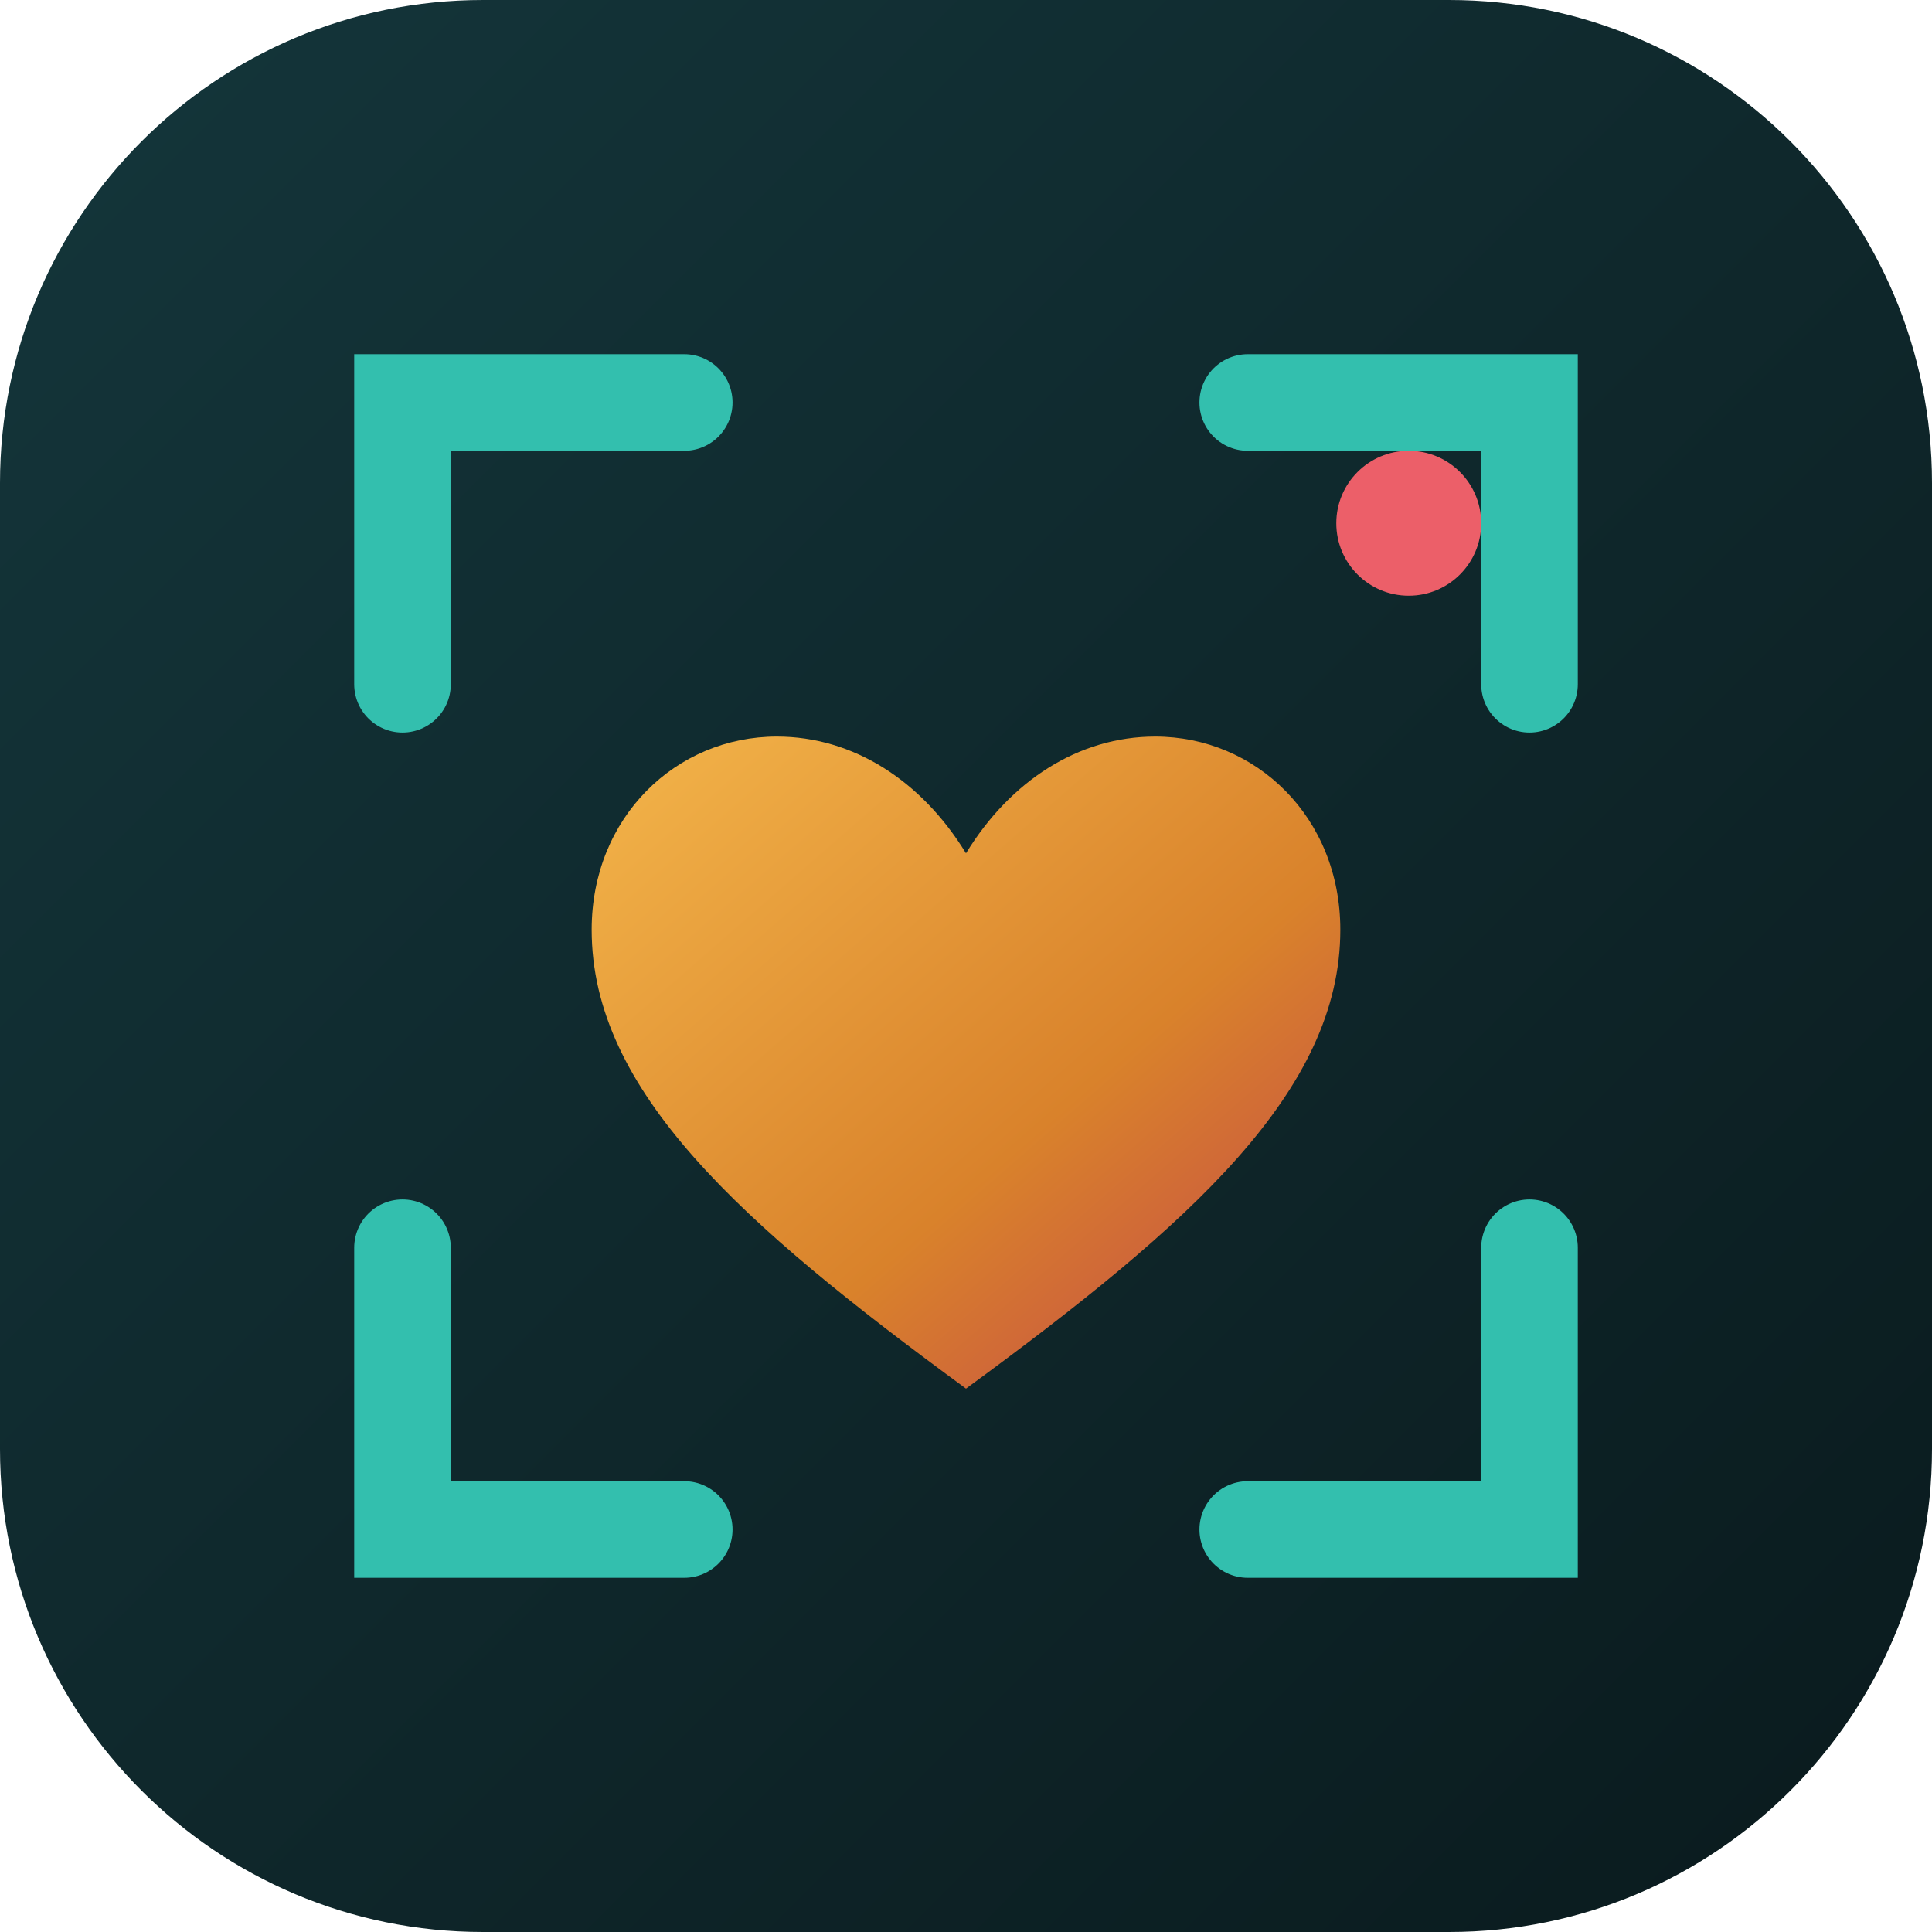
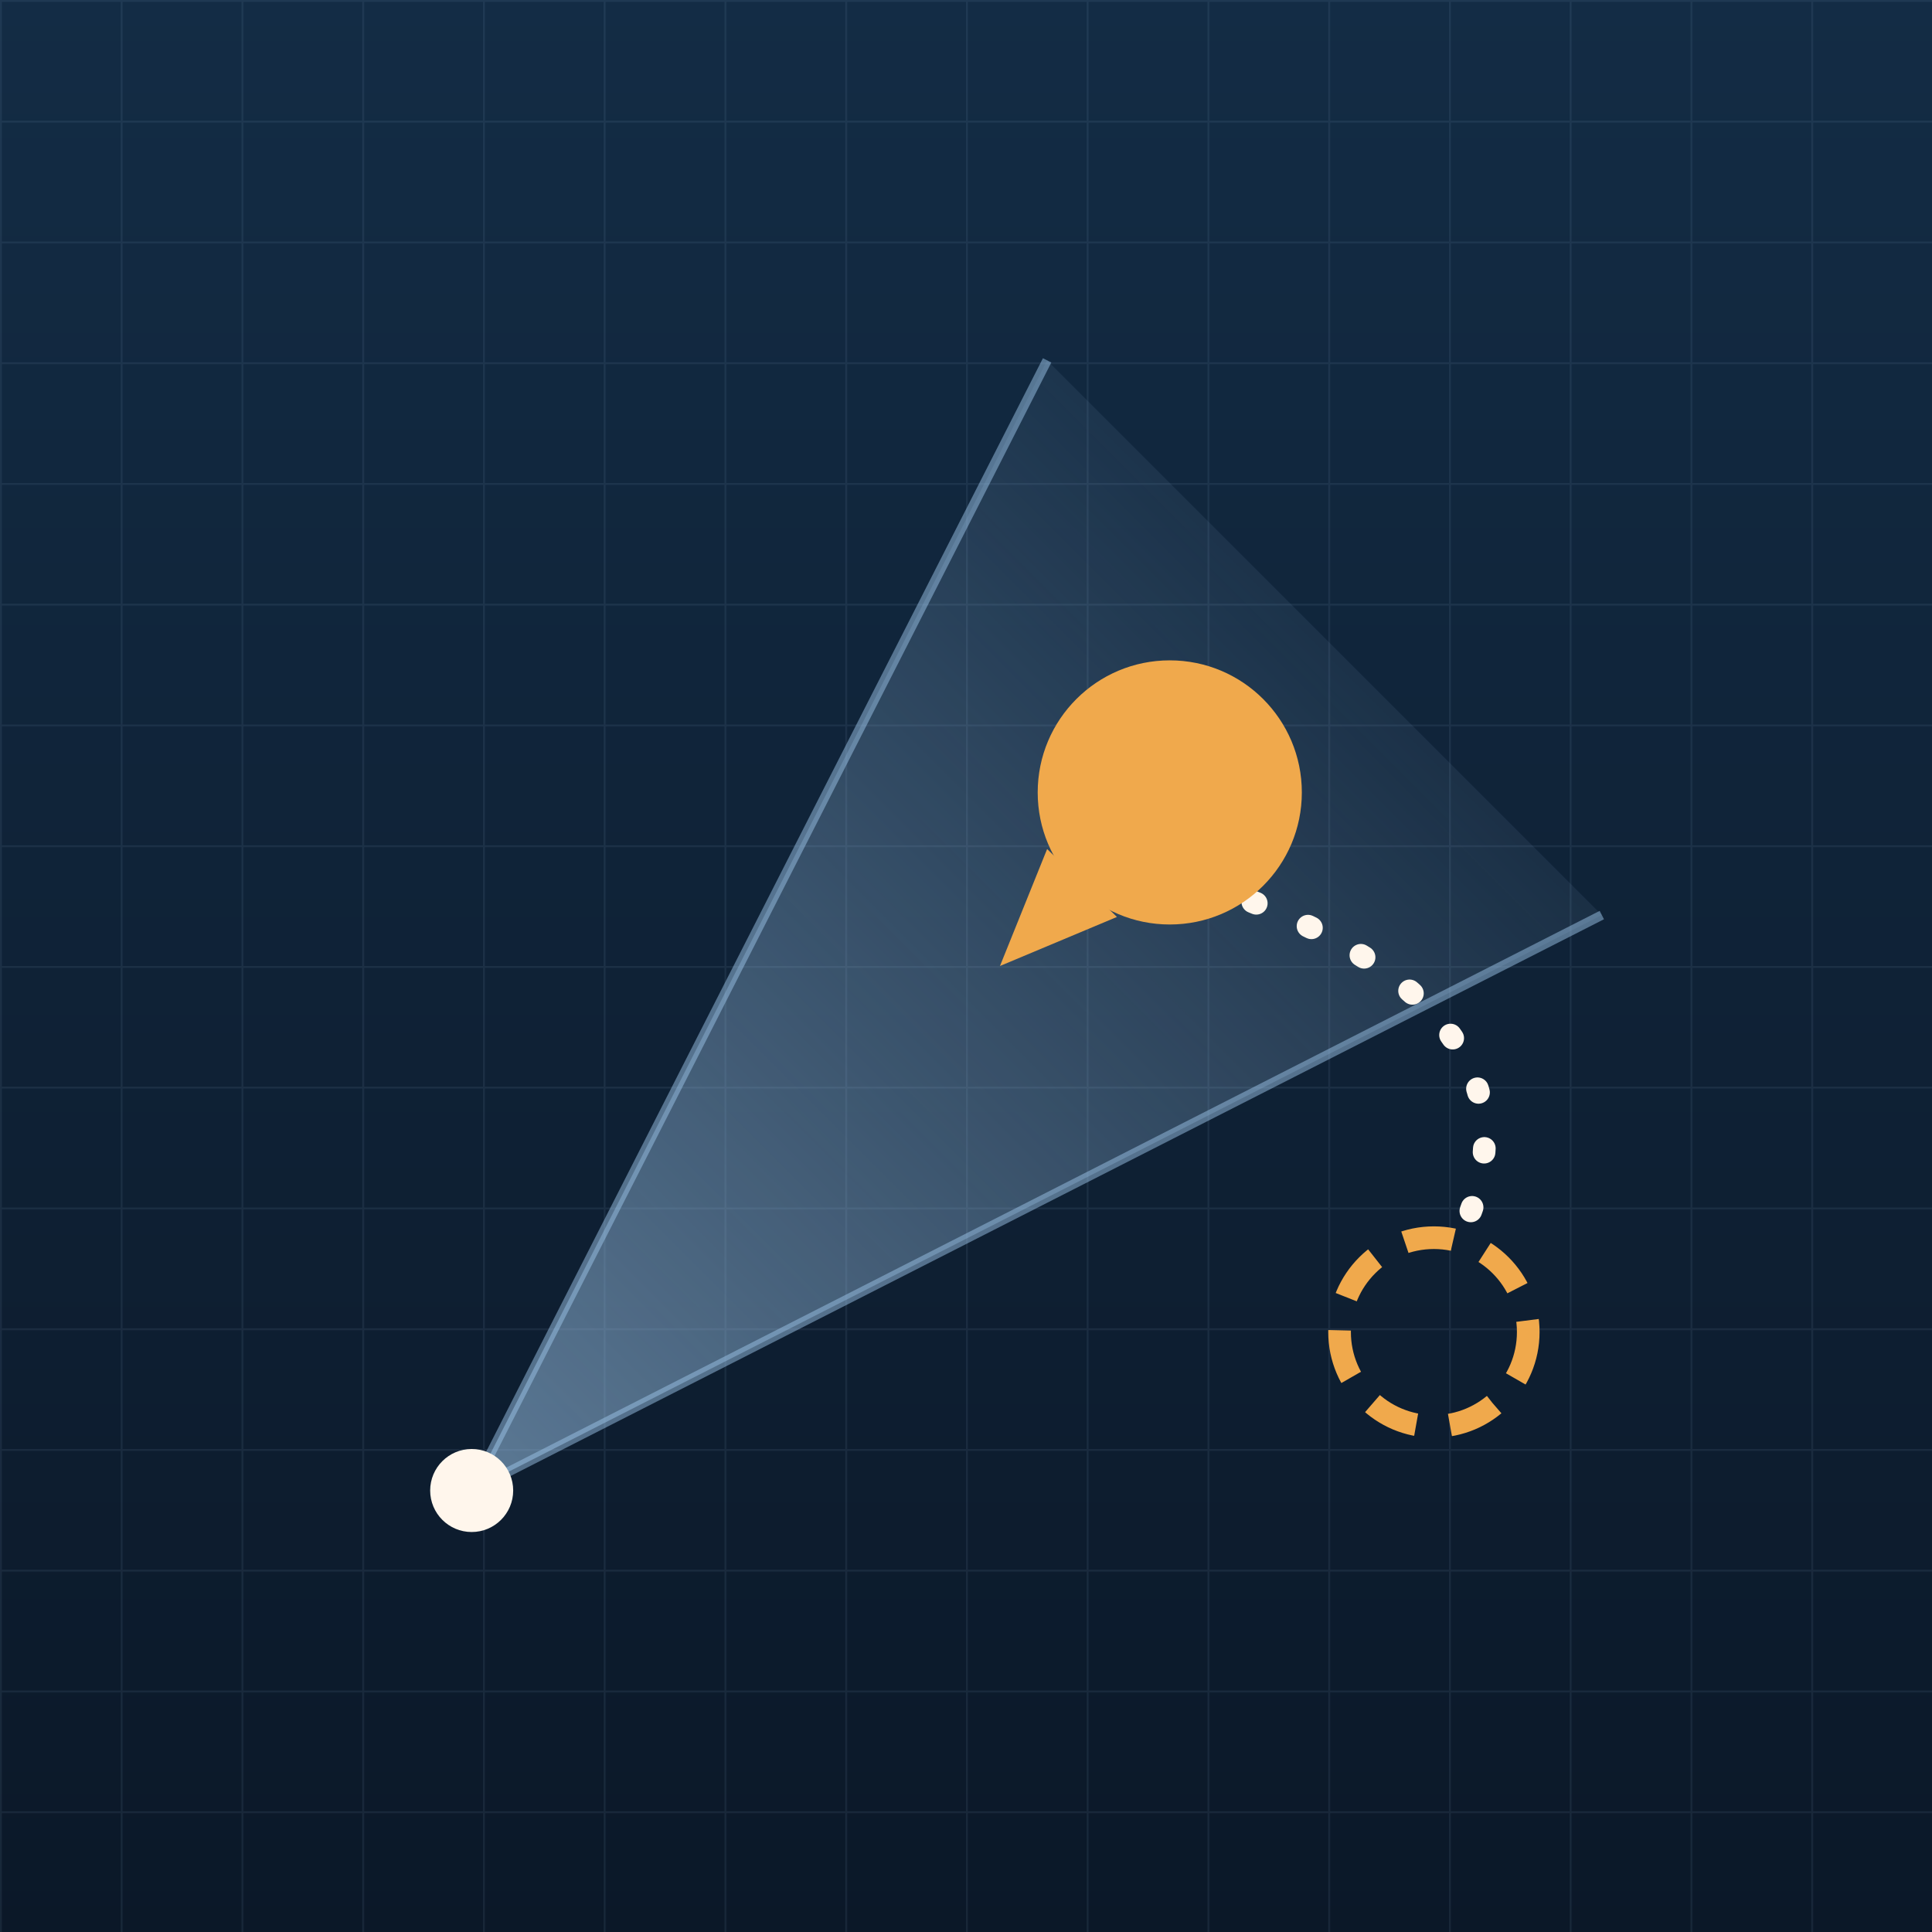
- <svg xmlns="http://www.w3.org/2000/svg" viewBox="0 0 48 48">
+ <svg xmlns="http://www.w3.org/2000/svg" viewBox="0 0 1024 1024" width="1024" height="1024">
  <defs>
-     <linearGradient id="lg" x1="0" y1="0" x2="1" y2="1">
-       <stop offset="0" stop-color="#14363b" />
-       <stop offset="1" stop-color="#0a1a1d" />
+     <linearGradient id="bgC" x1="0" y1="0" x2="0" y2="1">
+       <stop offset="0" stop-color="#132C45" />
+       <stop offset="1" stop-color="#0B1828" />
    </linearGradient>
-     <linearGradient id="lh" x1="0" y1="0" x2="1" y2="1">
-       <stop offset="0" stop-color="#f3b54a" />
-       <stop offset=".6" stop-color="#d9822b" />
-       <stop offset="1" stop-color="#c2414b" />
+     <linearGradient id="fov" gradientUnits="userSpaceOnUse" x1="250" y1="790" x2="702" y2="338">
+       <stop offset="0" stop-color="#9CC4E8" stop-opacity="0.55" />
+       <stop offset="1" stop-color="#9CC4E8" stop-opacity="0.08" />
    </linearGradient>
+     <pattern id="grid" width="64" height="64" patternUnits="userSpaceOnUse">
+       <path d="M64 0H0V64" fill="none" stroke="#9CC4E8" stroke-opacity="0.09" stroke-width="2" />
+     </pattern>
  </defs>
-   <rect width="48" height="48" rx="12" fill="url(#lg)" />
-   <g stroke="#33bfae" stroke-width="2.4" fill="none" stroke-linecap="round">
-     <path d="M10 17v-7h7M38 17v-7h-7M10 31v7h7M38 31v7h-7" />
-   </g>
-   <path d="M24 34.5c-5.6-4.1-9.3-7.4-9.3-11.4 0-2.8 2.1-4.8 4.6-4.8 1.9 0 3.6 1.1 4.7 2.9 1.1-1.8 2.8-2.9 4.7-2.9 2.5 0 4.6 2 4.6 4.8 0 4-3.7 7.3-9.3 11.4z" fill="url(#lh)" />
-   <circle cx="35" cy="13" r="1.8" fill="#ec5f69" />
+   <rect width="1024" height="1024" fill="url(#bgC)" />
+   <rect width="1024" height="1024" fill="url(#grid)" />
+   <polygon points="250,790 849,485 555,191" fill="url(#fov)" />
+   <path d="M250 790 L849 485 M250 790 L555 191" stroke="#9CC4E8" stroke-opacity="0.5" stroke-width="5" fill="none" />
+   <path d="M664 478 Q 820 540 778 646" fill="none" stroke="#FFF6EC" stroke-width="12" stroke-linecap="round" stroke-dasharray="2 30" />
+   <circle cx="760" cy="706" r="50" fill="none" stroke="#F0A94C" stroke-width="12" stroke-dasharray="26 18" />
+   <circle cx="620" cy="420" r="70" fill="#F0A94C" />
+   <polygon points="555,450 530,512 592,486" fill="#F0A94C" />
+   <circle cx="250" cy="790" r="22" fill="#FFF6EC" />
</svg>
